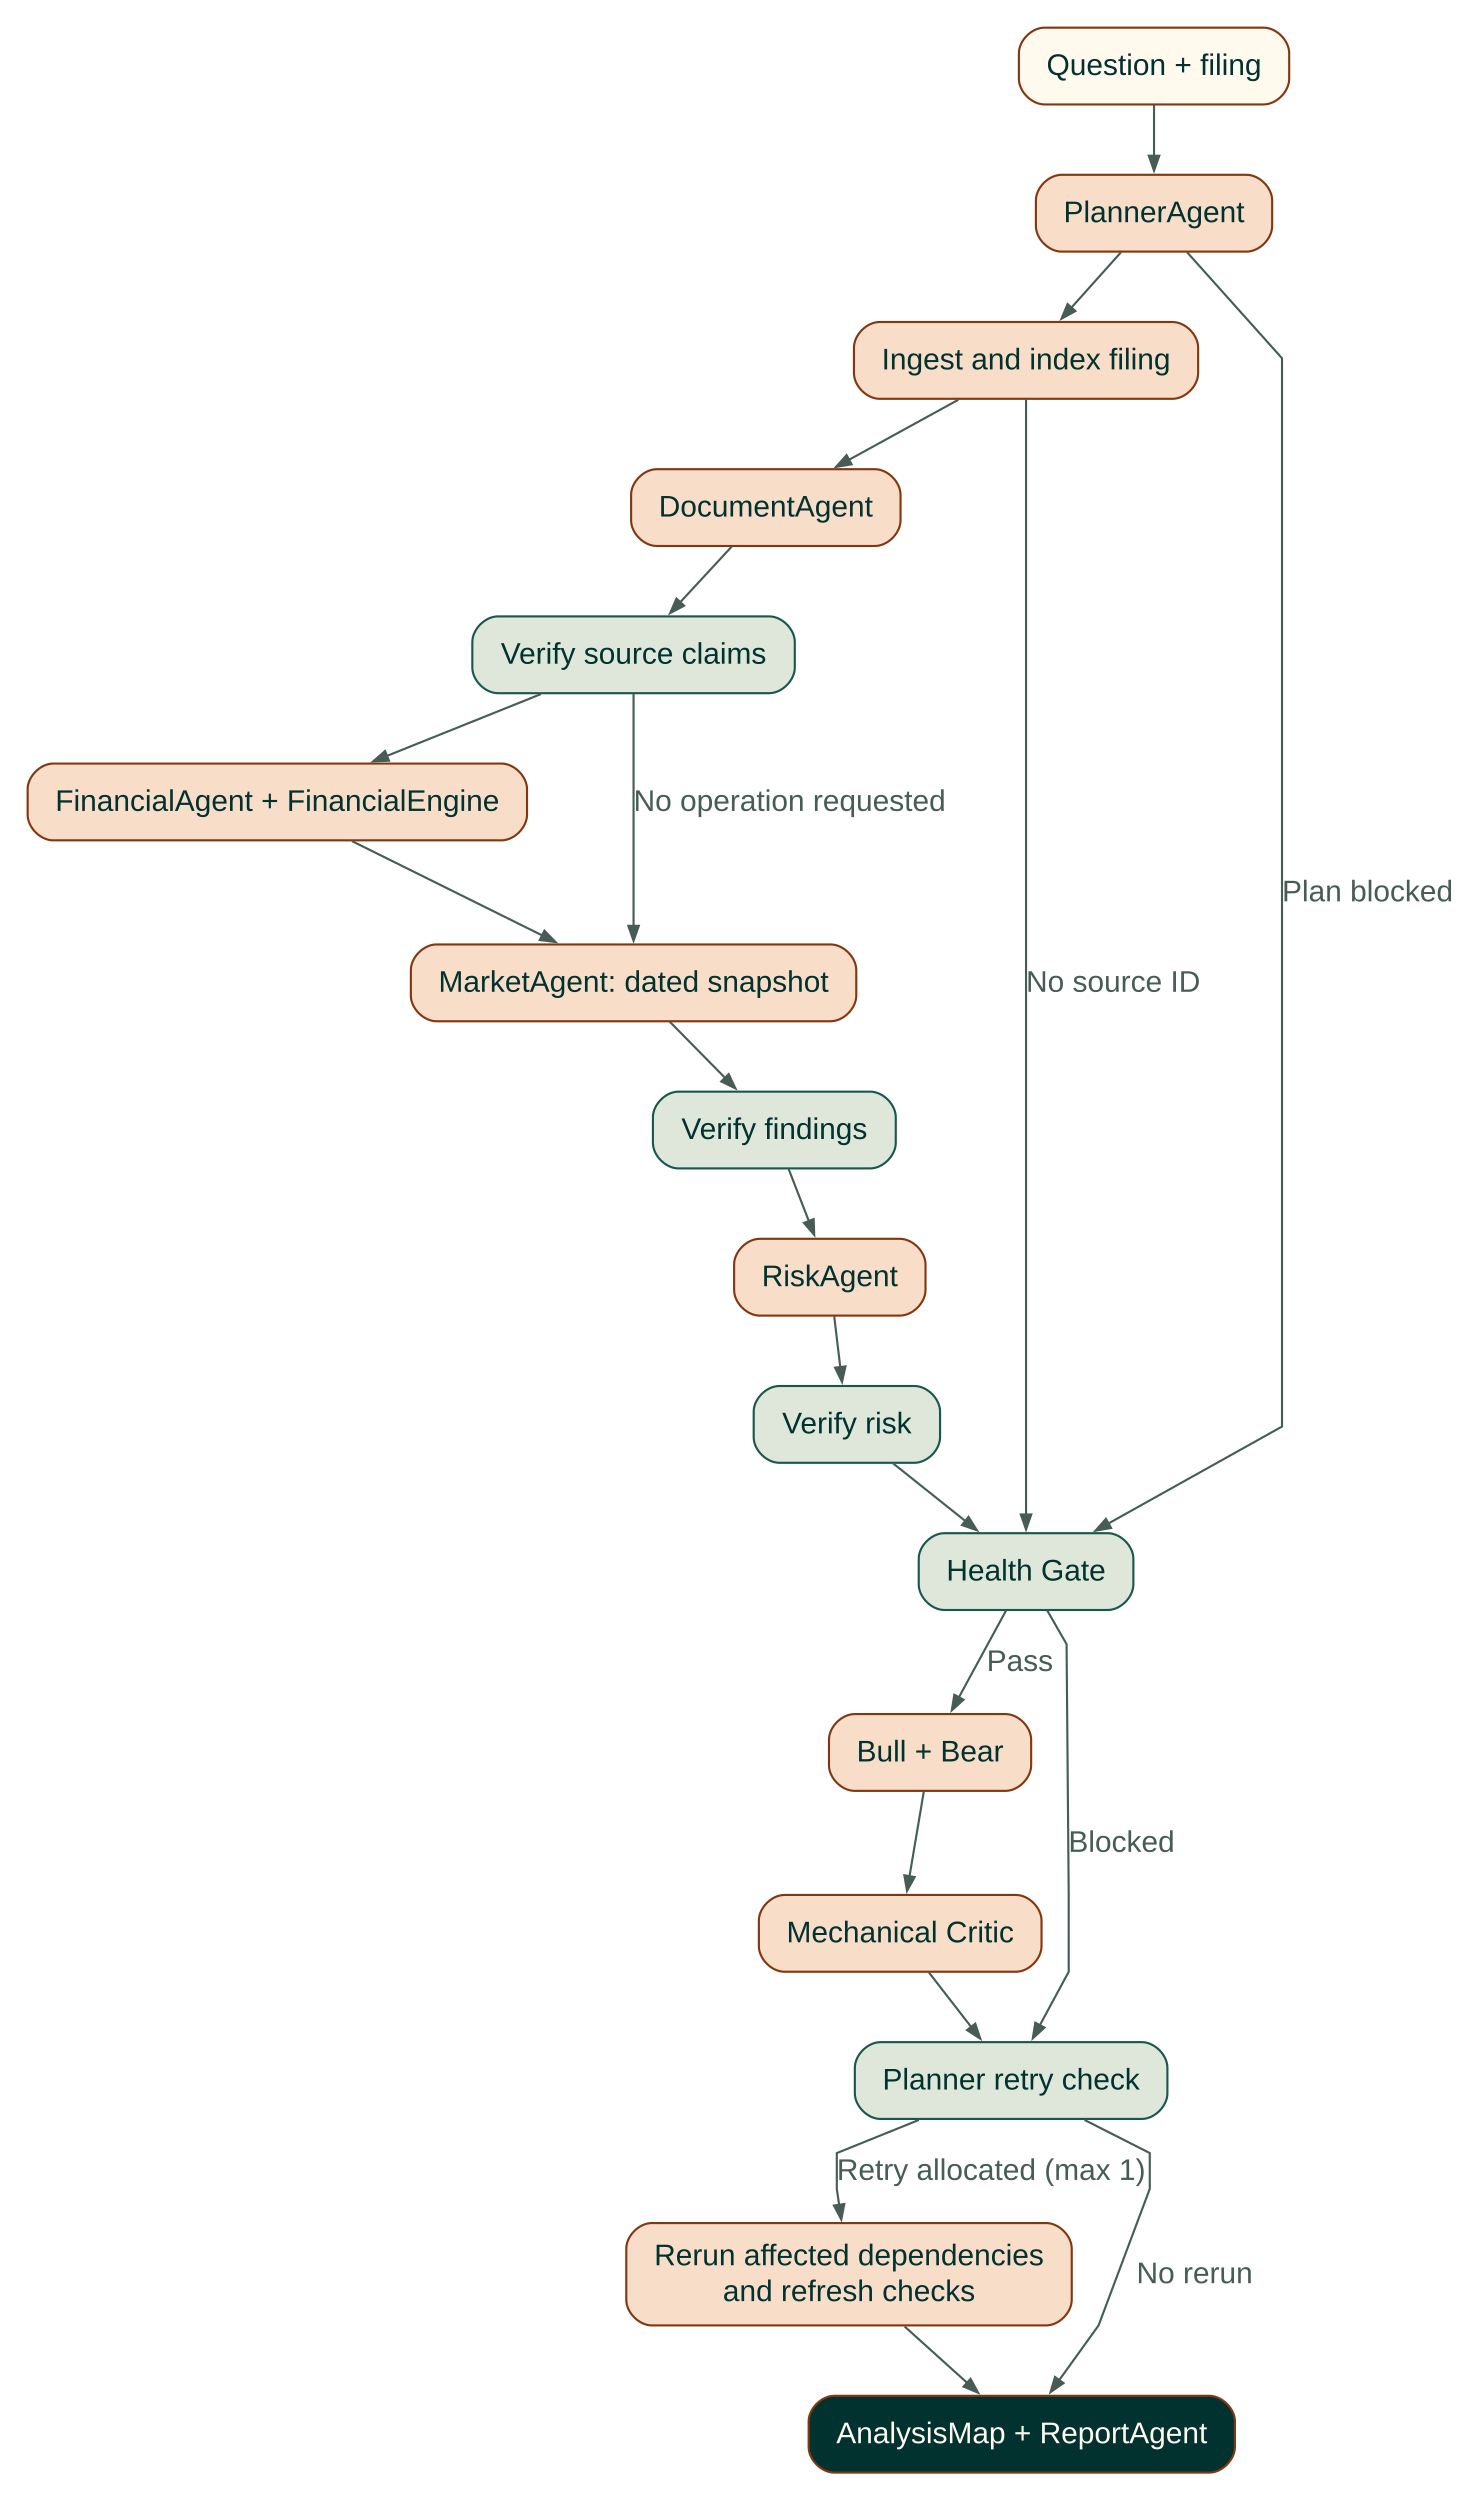
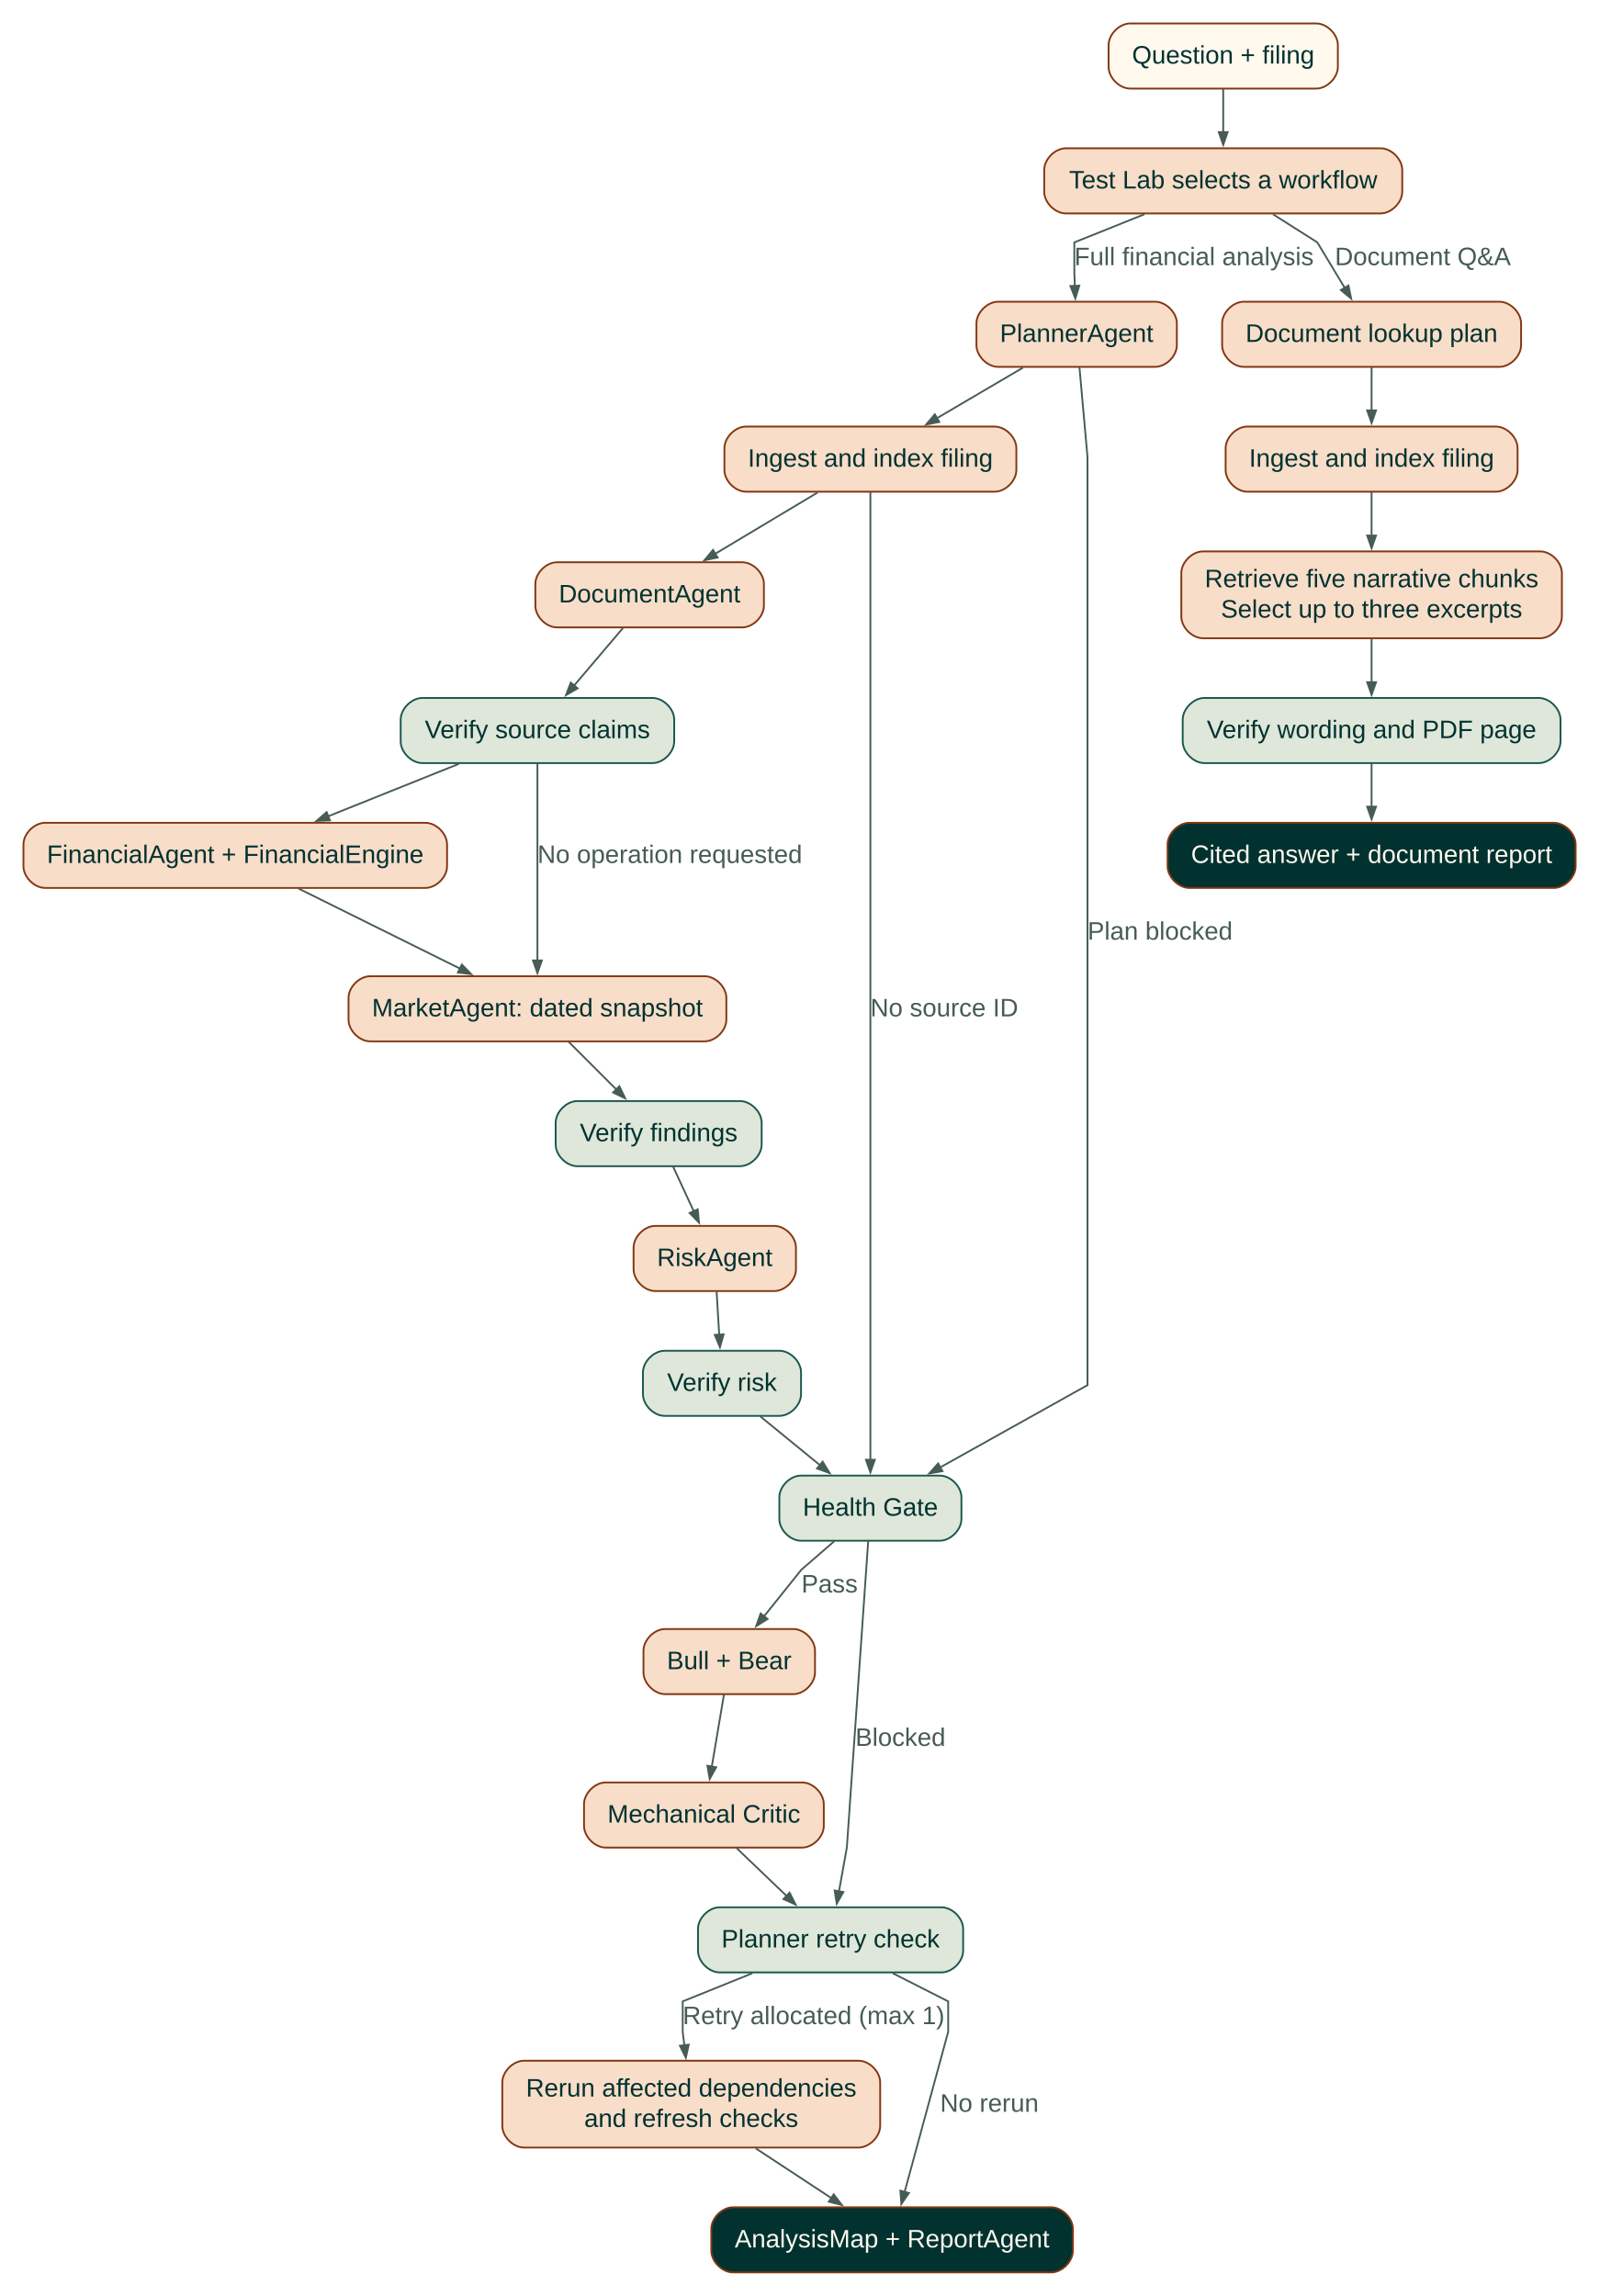
- <svg xmlns="http://www.w3.org/2000/svg" width="694pt" height="1172pt" viewBox="0.00 0.00 694.00 1172.00">
-   <g id="graph0" class="graph" transform="scale(1 1) rotate(0) translate(12.96 1159.16)">
+ <svg xmlns="http://www.w3.org/2000/svg" width="884pt" height="1269pt" viewBox="0.00 0.00 884.00 1269.00">
+   <g id="graph0" class="graph" transform="scale(1 1) rotate(0) translate(12.96 1255.96)">
    <g id="node1" class="node">
-       <path fill="#fff9ee" stroke="#823711" d="M579.41,-1146.2C579.41,-1146.2 476.7,-1146.2 476.7,-1146.2 470.7,-1146.2 464.7,-1140.2 464.7,-1134.2 464.7,-1134.2 464.7,-1122.2 464.7,-1122.2 464.7,-1116.2 470.7,-1110.2 476.7,-1110.2 476.7,-1110.2 579.41,-1110.2 579.41,-1110.2 585.41,-1110.2 591.41,-1116.2 591.41,-1122.2 591.41,-1122.2 591.41,-1134.2 591.41,-1134.2 591.41,-1140.2 585.41,-1146.2 579.41,-1146.2" />
-       <text xml:space="preserve" text-anchor="middle" x="528.05" y="-1124" font-family="Arial" font-size="14.00" fill="#013230">Question + filing</text>
+       <path fill="#fff9ee" stroke="#823711" d="M714.41,-1243C714.41,-1243 611.7,-1243 611.7,-1243 605.7,-1243 599.7,-1237 599.7,-1231 599.7,-1231 599.7,-1219 599.7,-1219 599.7,-1213 605.7,-1207 611.7,-1207 611.7,-1207 714.41,-1207 714.41,-1207 720.41,-1207 726.41,-1213 726.41,-1219 726.41,-1219 726.41,-1231 726.41,-1231 726.41,-1237 720.41,-1243 714.41,-1243" />
+       <text xml:space="preserve" text-anchor="middle" x="663.05" y="-1220.8" font-family="Arial" font-size="14.00" fill="#013230">Question + filing</text>
    </g>
    <g id="node2" class="node">
-       <path fill="#f8ddc9" stroke="#823711" d="M571.43,-1077.2C571.43,-1077.2 484.67,-1077.2 484.67,-1077.2 478.67,-1077.2 472.67,-1071.2 472.67,-1065.2 472.67,-1065.2 472.67,-1053.2 472.67,-1053.2 472.67,-1047.2 478.67,-1041.2 484.67,-1041.2 484.67,-1041.2 571.43,-1041.2 571.43,-1041.2 577.43,-1041.2 583.43,-1047.2 583.43,-1053.2 583.43,-1053.2 583.43,-1065.2 583.43,-1065.2 583.43,-1071.2 577.43,-1077.2 571.43,-1077.2" />
-       <text xml:space="preserve" text-anchor="middle" x="528.05" y="-1055" font-family="Arial" font-size="14.00" fill="#013230">PlannerAgent</text>
+       <path fill="#f8ddc9" stroke="#823711" d="M749.99,-1174C749.99,-1174 576.12,-1174 576.12,-1174 570.12,-1174 564.12,-1168 564.12,-1162 564.12,-1162 564.12,-1150 564.12,-1150 564.12,-1144 570.12,-1138 576.12,-1138 576.12,-1138 749.99,-1138 749.99,-1138 755.99,-1138 761.99,-1144 761.99,-1150 761.99,-1150 761.99,-1162 761.99,-1162 761.99,-1168 755.99,-1174 749.99,-1174" />
+       <text xml:space="preserve" text-anchor="middle" x="663.05" y="-1151.8" font-family="Arial" font-size="14.00" fill="#013230">Test Lab selects a workflow</text>
    </g>
    <g id="edge1" class="edge">
-       <path fill="none" stroke="#465c54" d="M528.05,-1109.95C528.05,-1102.66 528.05,-1094.01 528.05,-1085.99" />
-       <polygon fill="#465c54" stroke="#465c54" points="530.5,-1086.14 528.05,-1079.14 525.6,-1086.14 530.5,-1086.14" />
+       <path fill="none" stroke="#465c54" d="M663.05,-1206.75C663.05,-1199.46 663.05,-1190.81 663.05,-1182.79" />
+       <polygon fill="#465c54" stroke="#465c54" points="665.5,-1182.94 663.05,-1175.94 660.6,-1182.94 665.5,-1182.94" />
    </g>
    <g id="node3" class="node">
-       <path fill="#f8ddc9" stroke="#823711" d="M536.73,-1008.2C536.73,-1008.2 399.38,-1008.2 399.38,-1008.2 393.38,-1008.2 387.38,-1002.2 387.38,-996.2 387.38,-996.2 387.38,-984.2 387.38,-984.2 387.38,-978.2 393.38,-972.2 399.38,-972.2 399.38,-972.2 536.73,-972.2 536.73,-972.2 542.73,-972.2 548.73,-978.2 548.73,-984.2 548.73,-984.2 548.73,-996.2 548.73,-996.2 548.73,-1002.2 542.73,-1008.2 536.73,-1008.2" />
-       <text xml:space="preserve" text-anchor="middle" x="468.05" y="-986" font-family="Arial" font-size="14.00" fill="#013230">Ingest and index filing</text>
+       <path fill="#f8ddc9" stroke="#823711" d="M625.43,-1089.2C625.43,-1089.2 538.67,-1089.2 538.67,-1089.2 532.67,-1089.2 526.67,-1083.2 526.67,-1077.2 526.67,-1077.2 526.67,-1065.2 526.67,-1065.2 526.67,-1059.2 532.67,-1053.2 538.67,-1053.2 538.67,-1053.2 625.43,-1053.2 625.43,-1053.2 631.43,-1053.2 637.43,-1059.2 637.43,-1065.2 637.43,-1065.2 637.43,-1077.2 637.43,-1077.2 637.43,-1083.2 631.43,-1089.2 625.43,-1089.2" />
+       <text xml:space="preserve" text-anchor="middle" x="582.05" y="-1067" font-family="Arial" font-size="14.00" fill="#013230">PlannerAgent</text>
+     </g>
+     <g id="edge7" class="edge">
+       <path fill="none" stroke="#465c54" d="M619.5,-1137.53C599.77,-1129.62 580.77,-1122 580.77,-1122 580.77,-1122 580.77,-1105.2 580.77,-1105.2 580.77,-1105.2 580.89,-1102.18 581.05,-1097.96" />
+       <polygon fill="#465c54" stroke="#465c54" points="583.5,-1098.08 581.32,-1090.99 578.6,-1097.89 583.5,-1098.08" />
+       <text xml:space="preserve" text-anchor="middle" x="646.91" y="-1109.4" font-family="Arial" font-size="14.00" fill="#465c54">Full financial analysis</text>
+     </g>
+     <g id="node18" class="node">
+       <path fill="#f8ddc9" stroke="#823711" d="M815.67,-1089.2C815.67,-1089.2 674.44,-1089.2 674.44,-1089.2 668.44,-1089.2 662.44,-1083.2 662.44,-1077.2 662.44,-1077.2 662.44,-1065.2 662.44,-1065.2 662.44,-1059.2 668.44,-1053.2 674.44,-1053.2 674.44,-1053.2 815.67,-1053.2 815.67,-1053.2 821.67,-1053.2 827.67,-1059.2 827.67,-1065.2 827.67,-1065.2 827.67,-1077.2 827.67,-1077.2 827.67,-1083.2 821.67,-1089.2 815.67,-1089.2" />
+       <text xml:space="preserve" text-anchor="middle" x="745.05" y="-1067" font-family="Arial" font-size="14.00" fill="#013230">Document lookup plan</text>
    </g>
    <g id="edge2" class="edge">
-       <path fill="none" stroke="#465c54" d="M512.6,-1040.95C505.52,-1033.04 497.01,-1023.53 489.33,-1014.96" />
-       <polygon fill="#465c54" stroke="#465c54" points="491.17,-1013.34 484.67,-1009.76 487.52,-1016.61 491.17,-1013.34" />
-     </g>
-     <g id="node11" class="node">
+       <path fill="none" stroke="#465c54" d="M690.58,-1137.53C703.05,-1129.62 715.05,-1122 715.05,-1122 715.05,-1122 722.64,-1109.41 730.18,-1096.89" />
+       <polygon fill="#465c54" stroke="#465c54" points="732.27,-1098.17 733.78,-1090.91 728.07,-1095.65 732.27,-1098.17" />
+       <text xml:space="preserve" text-anchor="middle" x="773.39" y="-1109.4" font-family="Arial" font-size="14.00" fill="#465c54">Document Q&amp;A</text>
+     </g>
+     <g id="node4" class="node">
+       <path fill="#f8ddc9" stroke="#823711" d="M536.73,-1020.2C536.73,-1020.2 399.38,-1020.2 399.38,-1020.2 393.38,-1020.2 387.38,-1014.2 387.38,-1008.2 387.38,-1008.2 387.38,-996.2 387.38,-996.2 387.38,-990.2 393.38,-984.2 399.38,-984.2 399.38,-984.2 536.73,-984.2 536.73,-984.2 542.73,-984.2 548.73,-990.2 548.73,-996.2 548.73,-996.2 548.73,-1008.2 548.73,-1008.2 548.73,-1014.2 542.73,-1020.2 536.73,-1020.2" />
+       <text xml:space="preserve" text-anchor="middle" x="468.05" y="-998" font-family="Arial" font-size="14.00" fill="#013230">Ingest and index filing</text>
+     </g>
+     <g id="edge8" class="edge">
+       <path fill="none" stroke="#465c54" d="M552.4,-1052.77C537.75,-1044.16 519.95,-1033.7 504.48,-1024.61" />
+       <polygon fill="#465c54" stroke="#465c54" points="506.14,-1022.74 498.87,-1021.31 503.66,-1026.97 506.14,-1022.74" />
+     </g>
+     <g id="node12" class="node">
      <path fill="#dee7d9" stroke="#19574d" d="M506.37,-440.4C506.37,-440.4 429.74,-440.4 429.74,-440.4 423.74,-440.4 417.74,-434.4 417.74,-428.4 417.74,-428.4 417.74,-416.4 417.74,-416.4 417.74,-410.4 423.74,-404.4 429.74,-404.4 429.74,-404.4 506.37,-404.4 506.37,-404.4 512.37,-404.4 518.37,-410.4 518.37,-416.4 518.37,-416.4 518.37,-428.4 518.37,-428.4 518.37,-434.4 512.37,-440.4 506.37,-440.4" />
      <text xml:space="preserve" text-anchor="middle" x="468.05" y="-418.2" font-family="Arial" font-size="14.00" fill="#013230">Health Gate</text>
    </g>
-     <g id="edge8" class="edge">
-       <path fill="none" stroke="#465c54" d="M543.51,-1040.95C561.28,-1021.09 588.05,-991.2 588.05,-991.2 588.05,-991.2 588.05,-991.2 588.05,-490.4 588.05,-490.4 541.66,-464.5 506.57,-444.9" />
+     <g id="edge14" class="edge">
+       <path fill="none" stroke="#465c54" d="M583.6,-1052.95C585.38,-1033.09 588.05,-1003.2 588.05,-1003.2 588.05,-1003.2 588.05,-1003.2 588.05,-490.4 588.05,-490.4 541.66,-464.5 506.57,-444.9" />
      <polygon fill="#465c54" stroke="#465c54" points="507.9,-442.84 500.59,-441.57 505.51,-447.12 507.9,-442.84" />
      <text xml:space="preserve" text-anchor="middle" x="628.14" y="-736.6" font-family="Arial" font-size="14.00" fill="#465c54">Plan blocked</text>
    </g>
-     <g id="node4" class="node">
-       <path fill="#f8ddc9" stroke="#823711" d="M397.21,-939.2C397.21,-939.2 294.9,-939.2 294.9,-939.2 288.9,-939.2 282.9,-933.2 282.9,-927.2 282.9,-927.2 282.9,-915.2 282.9,-915.2 282.9,-909.2 288.9,-903.2 294.9,-903.2 294.9,-903.2 397.21,-903.2 397.21,-903.2 403.21,-903.2 409.21,-909.2 409.21,-915.2 409.21,-915.2 409.21,-927.2 409.21,-927.2 409.21,-933.2 403.21,-939.2 397.21,-939.2" />
-       <text xml:space="preserve" text-anchor="middle" x="346.05" y="-917" font-family="Arial" font-size="14.00" fill="#013230">DocumentAgent</text>
-     </g>
-     <g id="edge3" class="edge">
-       <path fill="none" stroke="#465c54" d="M436.32,-971.77C420.65,-963.16 401.59,-952.7 385.04,-943.61" />
-       <polygon fill="#465c54" stroke="#465c54" points="386.27,-941.49 378.96,-940.27 383.91,-945.79 386.27,-941.49" />
+     <g id="node5" class="node">
+       <path fill="#f8ddc9" stroke="#823711" d="M397.21,-945.2C397.21,-945.2 294.9,-945.2 294.9,-945.2 288.9,-945.2 282.9,-939.2 282.9,-933.2 282.9,-933.2 282.9,-921.2 282.9,-921.2 282.9,-915.2 288.9,-909.2 294.9,-909.2 294.9,-909.2 397.21,-909.2 397.21,-909.2 403.21,-909.2 409.21,-915.2 409.21,-921.2 409.21,-921.2 409.21,-933.2 409.21,-933.2 409.21,-939.2 403.21,-945.2 397.21,-945.2" />
+       <text xml:space="preserve" text-anchor="middle" x="346.05" y="-923" font-family="Arial" font-size="14.00" fill="#013230">DocumentAgent</text>
    </g>
    <g id="edge9" class="edge">
-       <path fill="none" stroke="#465c54" d="M468.05,-971.95C468.05,-952.09 468.05,-922.2 468.05,-922.2 468.05,-922.2 468.05,-922.2 468.05,-490.4 468.05,-490.4 468.05,-467.92 468.05,-449" />
+       <path fill="none" stroke="#465c54" d="M438.83,-983.71C421.78,-973.51 400.13,-960.56 382.04,-949.73" />
+       <polygon fill="#465c54" stroke="#465c54" points="383.6,-947.81 376.34,-946.32 381.09,-952.02 383.6,-947.81" />
+     </g>
+     <g id="edge15" class="edge">
+       <path fill="none" stroke="#465c54" d="M468.05,-983.9C468.05,-962.31 468.05,-928.2 468.05,-928.2 468.05,-928.2 468.05,-928.2 468.05,-490.4 468.05,-490.4 468.05,-467.92 468.05,-449" />
      <polygon fill="#465c54" stroke="#465c54" points="470.5,-449.17 468.05,-442.17 465.6,-449.17 470.5,-449.17" />
      <text xml:space="preserve" text-anchor="middle" x="508.9" y="-694.2" font-family="Arial" font-size="14.00" fill="#465c54">No source ID</text>
    </g>
-     <g id="node5" class="node">
+     <g id="node6" class="node">
      <path fill="#dee7d9" stroke="#19574d" d="M347.64,-870.2C347.64,-870.2 220.47,-870.2 220.47,-870.2 214.47,-870.2 208.47,-864.2 208.47,-858.2 208.47,-858.2 208.47,-846.2 208.47,-846.2 208.47,-840.2 214.47,-834.2 220.47,-834.2 220.47,-834.2 347.64,-834.2 347.64,-834.2 353.64,-834.2 359.64,-840.2 359.64,-846.2 359.64,-846.2 359.64,-858.2 359.64,-858.2 359.64,-864.2 353.64,-870.2 347.64,-870.2" />
      <text xml:space="preserve" text-anchor="middle" x="284.05" y="-848" font-family="Arial" font-size="14.00" fill="#013230">Verify source claims</text>
    </g>
-     <g id="edge4" class="edge">
-       <path fill="none" stroke="#465c54" d="M330.09,-902.95C322.7,-894.96 313.8,-885.35 305.81,-876.71" />
-       <polygon fill="#465c54" stroke="#465c54" points="307.76,-875.21 301.21,-871.74 304.17,-878.54 307.76,-875.21" />
-     </g>
-     <g id="node6" class="node">
+     <g id="edge10" class="edge">
+       <path fill="none" stroke="#465c54" d="M331.36,-908.9C323.24,-899.33 313.02,-887.31 304.16,-876.88" />
+       <polygon fill="#465c54" stroke="#465c54" points="306.24,-875.53 299.84,-871.78 302.5,-878.7 306.24,-875.53" />
+     </g>
+     <g id="node7" class="node">
      <path fill="#f8ddc9" stroke="#823711" d="M222.11,-801.2C222.11,-801.2 12,-801.2 12,-801.2 6,-801.2 0,-795.2 0,-789.2 0,-789.2 0,-777.2 0,-777.2 0,-771.2 6,-765.2 12,-765.2 12,-765.2 222.11,-765.2 222.11,-765.2 228.11,-765.2 234.11,-771.2 234.11,-777.2 234.11,-777.2 234.11,-789.2 234.11,-789.2 234.11,-795.2 228.11,-801.2 222.11,-801.2" />
      <text xml:space="preserve" text-anchor="middle" x="117.05" y="-779" font-family="Arial" font-size="14.00" fill="#013230">FinancialAgent + FinancialEngine</text>
    </g>
-     <g id="edge5" class="edge">
+     <g id="edge11" class="edge">
      <path fill="none" stroke="#465c54" d="M240.61,-833.77C218.47,-824.89 191.41,-814.03 168.26,-804.74" />
      <polygon fill="#465c54" stroke="#465c54" points="169.38,-802.55 161.97,-802.22 167.56,-807.1 169.38,-802.55" />
    </g>
-     <g id="node7" class="node">
+     <g id="node8" class="node">
      <path fill="#f8ddc9" stroke="#823711" d="M376.46,-716.4C376.46,-716.4 191.65,-716.4 191.65,-716.4 185.65,-716.4 179.65,-710.4 179.65,-704.4 179.65,-704.4 179.65,-692.4 179.65,-692.4 179.65,-686.4 185.65,-680.4 191.65,-680.4 191.65,-680.4 376.46,-680.4 376.46,-680.4 382.46,-680.4 388.46,-686.4 388.46,-692.4 388.46,-692.4 388.46,-704.4 388.46,-704.4 388.46,-710.4 382.46,-716.4 376.46,-716.4" />
      <text xml:space="preserve" text-anchor="middle" x="284.05" y="-694.2" font-family="Arial" font-size="14.00" fill="#013230">MarketAgent: dated snapshot</text>
    </g>
-     <g id="edge10" class="edge">
+     <g id="edge16" class="edge">
      <path fill="none" stroke="#465c54" d="M284.05,-833.79C284.05,-807.02 284.05,-755.64 284.05,-724.74" />
      <polygon fill="#465c54" stroke="#465c54" points="286.5,-725.12 284.05,-718.12 281.6,-725.12 286.5,-725.12" />
      <text xml:space="preserve" text-anchor="middle" x="357.22" y="-779" font-family="Arial" font-size="14.00" fill="#465c54">No operation requested</text>
    </g>
-     <g id="edge6" class="edge">
+     <g id="edge12" class="edge">
      <path fill="none" stroke="#465c54" d="M152.06,-764.84C178.03,-751.97 213.57,-734.35 241.23,-720.63" />
      <polygon fill="#465c54" stroke="#465c54" points="242.27,-722.85 247.45,-717.55 240.09,-718.46 242.27,-722.85" />
    </g>
-     <g id="node8" class="node">
-       <path fill="#dee7d9" stroke="#19574d" d="M394.98,-647.4C394.98,-647.4 305.13,-647.4 305.13,-647.4 299.13,-647.4 293.13,-641.4 293.13,-635.4 293.13,-635.4 293.13,-623.4 293.13,-623.4 293.13,-617.4 299.13,-611.4 305.13,-611.4 305.13,-611.4 394.98,-611.4 394.98,-611.4 400.98,-611.4 406.98,-617.4 406.98,-623.4 406.98,-623.4 406.98,-635.4 406.98,-635.4 406.98,-641.4 400.98,-647.4 394.98,-647.4" />
-       <text xml:space="preserve" text-anchor="middle" x="350.05" y="-625.2" font-family="Arial" font-size="14.00" fill="#013230">Verify findings</text>
-     </g>
-     <g id="edge7" class="edge">
-       <path fill="none" stroke="#465c54" d="M301.05,-680.15C309,-672.08 318.57,-662.36 327.14,-653.66" />
-       <polygon fill="#465c54" stroke="#465c54" points="328.66,-655.61 331.82,-648.91 325.17,-652.17 328.66,-655.61" />
-     </g>
    <g id="node9" class="node">
-       <path fill="#f8ddc9" stroke="#823711" d="M408.92,-578.4C408.92,-578.4 343.19,-578.4 343.19,-578.4 337.19,-578.4 331.19,-572.4 331.19,-566.4 331.19,-566.4 331.19,-554.4 331.19,-554.4 331.19,-548.4 337.19,-542.4 343.19,-542.4 343.19,-542.4 408.92,-542.4 408.92,-542.4 414.92,-542.4 420.92,-548.4 420.92,-554.4 420.92,-554.4 420.92,-566.4 420.92,-566.4 420.92,-572.4 414.92,-578.4 408.92,-578.4" />
-       <text xml:space="preserve" text-anchor="middle" x="376.05" y="-556.2" font-family="Arial" font-size="14.00" fill="#013230">RiskAgent</text>
-     </g>
-     <g id="edge11" class="edge">
-       <path fill="none" stroke="#465c54" d="M356.75,-611.15C359.64,-603.7 363.08,-594.84 366.24,-586.68" />
-       <polygon fill="#465c54" stroke="#465c54" points="368.49,-587.65 368.74,-580.24 363.93,-585.88 368.49,-587.65" />
+       <path fill="#dee7d9" stroke="#19574d" d="M395.98,-647.4C395.98,-647.4 306.13,-647.4 306.13,-647.4 300.13,-647.4 294.13,-641.4 294.13,-635.4 294.13,-635.4 294.13,-623.4 294.13,-623.4 294.13,-617.4 300.13,-611.4 306.13,-611.4 306.13,-611.4 395.98,-611.4 395.98,-611.4 401.98,-611.4 407.98,-617.4 407.98,-623.4 407.98,-623.4 407.98,-635.4 407.98,-635.4 407.98,-641.4 401.98,-647.4 395.98,-647.4" />
+       <text xml:space="preserve" text-anchor="middle" x="351.05" y="-625.2" font-family="Arial" font-size="14.00" fill="#013230">Verify findings</text>
+     </g>
+     <g id="edge13" class="edge">
+       <path fill="none" stroke="#465c54" d="M301.31,-680.15C309.37,-672.08 319.1,-662.36 327.8,-653.66" />
+       <polygon fill="#465c54" stroke="#465c54" points="329.34,-655.58 332.56,-648.9 325.87,-652.12 329.34,-655.58" />
    </g>
    <g id="node10" class="node">
-       <path fill="#dee7d9" stroke="#19574d" d="M415.74,-509.4C415.74,-509.4 352.37,-509.4 352.37,-509.4 346.37,-509.4 340.37,-503.4 340.37,-497.4 340.37,-497.4 340.37,-485.4 340.37,-485.4 340.37,-479.4 346.37,-473.4 352.37,-473.4 352.37,-473.4 415.74,-473.4 415.74,-473.4 421.74,-473.4 427.74,-479.4 427.74,-485.4 427.74,-485.4 427.74,-497.4 427.74,-497.4 427.74,-503.4 421.74,-509.4 415.74,-509.4" />
-       <text xml:space="preserve" text-anchor="middle" x="384.05" y="-487.2" font-family="Arial" font-size="14.00" fill="#013230">Verify risk</text>
-     </g>
-     <g id="edge12" class="edge">
-       <path fill="none" stroke="#465c54" d="M378.11,-542.15C378.98,-534.86 380.02,-526.21 380.97,-518.19" />
-       <polygon fill="#465c54" stroke="#465c54" points="383.4,-518.57 381.79,-511.33 378.53,-517.99 383.4,-518.57" />
-     </g>
-     <g id="edge13" class="edge">
-       <path fill="none" stroke="#465c54" d="M405.69,-473.15C416.09,-464.85 428.69,-454.8 439.84,-445.91" />
-       <polygon fill="#465c54" stroke="#465c54" points="441.08,-448.05 445.02,-441.77 438.02,-444.22 441.08,-448.05" />
-     </g>
-     <g id="node12" class="node">
-       <path fill="#f8ddc9" stroke="#823711" d="M458.45,-355.6C458.45,-355.6 387.66,-355.6 387.66,-355.6 381.66,-355.6 375.66,-349.6 375.66,-343.6 375.66,-343.6 375.66,-331.6 375.66,-331.6 375.66,-325.6 381.66,-319.6 387.66,-319.6 387.66,-319.6 458.45,-319.6 458.45,-319.6 464.45,-319.6 470.45,-325.6 470.45,-331.6 470.45,-331.6 470.45,-343.6 470.45,-343.6 470.45,-349.6 464.45,-355.6 458.45,-355.6" />
-       <text xml:space="preserve" text-anchor="middle" x="423.05" y="-333.4" font-family="Arial" font-size="14.00" fill="#013230">Bull + Bear</text>
-     </g>
-     <g id="edge14" class="edge">
-       <path fill="none" stroke="#465c54" d="M458.73,-404.24C452.32,-392.44 443.7,-376.59 436.54,-363.41" />
-       <polygon fill="#465c54" stroke="#465c54" points="438.74,-362.33 433.24,-357.35 434.43,-364.67 438.74,-362.33" />
-       <text xml:space="preserve" text-anchor="middle" x="465.15" y="-375.8" font-family="Arial" font-size="14.00" fill="#465c54">Pass</text>
+       <path fill="#f8ddc9" stroke="#823711" d="M414.92,-578.4C414.92,-578.4 349.19,-578.4 349.19,-578.4 343.19,-578.4 337.19,-572.4 337.19,-566.4 337.19,-566.4 337.19,-554.4 337.19,-554.4 337.19,-548.4 343.19,-542.4 349.19,-542.4 349.19,-542.4 414.92,-542.4 414.92,-542.4 420.92,-542.4 426.92,-548.4 426.92,-554.4 426.92,-554.4 426.92,-566.4 426.92,-566.4 426.92,-572.4 420.92,-578.4 414.92,-578.4" />
+       <text xml:space="preserve" text-anchor="middle" x="382.05" y="-556.2" font-family="Arial" font-size="14.00" fill="#013230">RiskAgent</text>
+     </g>
+     <g id="edge17" class="edge">
+       <path fill="none" stroke="#465c54" d="M359.04,-611.15C362.52,-603.62 366.67,-594.66 370.47,-586.43" />
+       <polygon fill="#465c54" stroke="#465c54" points="372.64,-587.58 373.35,-580.2 368.19,-585.53 372.64,-587.58" />
+     </g>
+     <g id="node11" class="node">
+       <path fill="#dee7d9" stroke="#19574d" d="M417.74,-509.4C417.74,-509.4 354.37,-509.4 354.37,-509.4 348.37,-509.4 342.37,-503.4 342.37,-497.4 342.37,-497.4 342.37,-485.4 342.37,-485.4 342.37,-479.4 348.37,-473.4 354.37,-473.4 354.37,-473.4 417.74,-473.4 417.74,-473.4 423.74,-473.4 429.74,-479.4 429.74,-485.4 429.74,-485.4 429.74,-497.4 429.74,-497.4 429.74,-503.4 423.74,-509.4 417.74,-509.4" />
+       <text xml:space="preserve" text-anchor="middle" x="386.05" y="-487.2" font-family="Arial" font-size="14.00" fill="#013230">Verify risk</text>
+     </g>
+     <g id="edge18" class="edge">
+       <path fill="none" stroke="#465c54" d="M383.08,-542.15C383.52,-534.86 384.04,-526.21 384.51,-518.19" />
+       <polygon fill="#465c54" stroke="#465c54" points="386.95,-518.47 384.92,-511.34 382.06,-518.18 386.95,-518.47" />
+     </g>
+     <g id="edge19" class="edge">
+       <path fill="none" stroke="#465c54" d="M407.17,-473.15C417.23,-464.93 429.4,-454.98 440.2,-446.16" />
+       <polygon fill="#465c54" stroke="#465c54" points="441.68,-448.11 445.55,-441.79 438.58,-444.32 441.68,-448.11" />
+     </g>
+     <g id="node13" class="node">
+       <path fill="#f8ddc9" stroke="#823711" d="M425.45,-355.6C425.45,-355.6 354.66,-355.6 354.66,-355.6 348.66,-355.6 342.66,-349.6 342.66,-343.6 342.66,-343.6 342.66,-331.6 342.66,-331.6 342.66,-325.6 348.66,-319.6 354.66,-319.6 354.66,-319.6 425.45,-319.6 425.45,-319.6 431.45,-319.6 437.45,-325.6 437.45,-331.6 437.45,-331.6 437.45,-343.6 437.45,-343.6 437.45,-349.6 431.45,-355.6 425.45,-355.6" />
+       <text xml:space="preserve" text-anchor="middle" x="390.05" y="-333.4" font-family="Arial" font-size="14.00" fill="#013230">Bull + Bear</text>
+     </g>
+     <g id="edge20" class="edge">
+       <path fill="none" stroke="#465c54" d="M448.1,-404.13C438.87,-396.14 429.93,-388.4 429.93,-388.4 429.93,-388.4 419.47,-375.33 409.26,-362.58" />
+       <polygon fill="#465c54" stroke="#465c54" points="411.23,-361.13 404.95,-357.2 407.41,-364.19 411.23,-361.13" />
+       <text xml:space="preserve" text-anchor="middle" x="445.49" y="-375.8" font-family="Arial" font-size="14.00" fill="#465c54">Pass</text>
+     </g>
+     <g id="node15" class="node">
+       <path fill="#dee7d9" stroke="#19574d" d="M507.32,-201.8C507.32,-201.8 384.79,-201.8 384.79,-201.8 378.79,-201.8 372.79,-195.8 372.79,-189.8 372.79,-189.8 372.79,-177.8 372.79,-177.8 372.79,-171.8 378.79,-165.8 384.79,-165.8 384.79,-165.8 507.32,-165.8 507.32,-165.8 513.32,-165.8 519.32,-171.8 519.32,-177.8 519.32,-177.8 519.32,-189.8 519.32,-189.8 519.32,-195.8 513.32,-201.8 507.32,-201.8" />
+       <text xml:space="preserve" text-anchor="middle" x="446.05" y="-179.6" font-family="Arial" font-size="14.00" fill="#013230">Planner retry check</text>
+     </g>
+     <g id="edge23" class="edge">
+       <path fill="none" stroke="#465c54" d="M466.85,-404.18C463.64,-357.99 455.05,-234.8 455.05,-234.8 455.05,-234.8 452.9,-222.86 450.71,-210.64" />
+       <polygon fill="#465c54" stroke="#465c54" points="453.12,-210.23 449.47,-203.78 448.3,-211.1 453.12,-210.23" />
+       <text xml:space="preserve" text-anchor="middle" x="484.68" y="-291" font-family="Arial" font-size="14.00" fill="#465c54">Blocked</text>
    </g>
    <g id="node14" class="node">
-       <path fill="#dee7d9" stroke="#19574d" d="M522.32,-201.8C522.32,-201.8 399.79,-201.8 399.79,-201.8 393.79,-201.8 387.79,-195.8 387.79,-189.8 387.79,-189.8 387.79,-177.8 387.79,-177.8 387.79,-171.8 393.79,-165.8 399.79,-165.8 399.79,-165.8 522.32,-165.8 522.32,-165.8 528.32,-165.8 534.32,-171.8 534.32,-177.8 534.32,-177.8 534.32,-189.8 534.32,-189.8 534.32,-195.8 528.32,-201.8 522.32,-201.8" />
-       <text xml:space="preserve" text-anchor="middle" x="461.05" y="-179.6" font-family="Arial" font-size="14.00" fill="#013230">Planner retry check</text>
-     </g>
-     <g id="edge17" class="edge">
-       <path fill="none" stroke="#465c54" d="M478,-404.13C482.6,-396.14 487.05,-388.4 487.05,-388.4 487.05,-388.4 488.05,-270.8 488.05,-270.8 488.05,-270.8 488.05,-234.8 488.05,-234.8 488.05,-234.8 481.23,-222.16 474.44,-209.58" />
-       <polygon fill="#465c54" stroke="#465c54" points="476.7,-208.61 471.22,-203.62 472.39,-210.94 476.7,-208.61" />
-       <text xml:space="preserve" text-anchor="middle" x="512.81" y="-291" font-family="Arial" font-size="14.00" fill="#465c54">Blocked</text>
-     </g>
-     <g id="node13" class="node">
-       <path fill="#f8ddc9" stroke="#823711" d="M463.31,-270.8C463.31,-270.8 354.8,-270.8 354.8,-270.8 348.8,-270.8 342.8,-264.8 342.8,-258.8 342.8,-258.8 342.8,-246.8 342.8,-246.8 342.8,-240.8 348.8,-234.8 354.8,-234.8 354.8,-234.8 463.31,-234.8 463.31,-234.8 469.31,-234.8 475.31,-240.8 475.31,-246.8 475.31,-246.8 475.31,-258.8 475.31,-258.8 475.31,-264.8 469.31,-270.8 463.31,-270.8" />
-       <text xml:space="preserve" text-anchor="middle" x="409.05" y="-248.6" font-family="Arial" font-size="14.00" fill="#013230">Mechanical Critic</text>
-     </g>
-     <g id="edge15" class="edge">
-       <path fill="none" stroke="#465c54" d="M420.15,-319.44C418.2,-307.86 415.58,-292.38 413.38,-279.36" />
-       <polygon fill="#465c54" stroke="#465c54" points="415.83,-279.21 412.25,-272.71 411,-280.02 415.83,-279.21" />
-     </g>
-     <g id="edge16" class="edge">
-       <path fill="none" stroke="#465c54" d="M422.45,-234.55C428.52,-226.71 435.82,-217.32 442.42,-208.81" />
-       <polygon fill="#465c54" stroke="#465c54" points="444.24,-210.46 446.6,-203.42 440.37,-207.45 444.24,-210.46" />
-     </g>
-     <g id="node15" class="node">
-       <path fill="#f8ddc9" stroke="#823711" d="M477.47,-117C477.47,-117 292.64,-117 292.64,-117 286.64,-117 280.64,-111 280.64,-105 280.64,-105 280.64,-81 280.64,-81 280.64,-75 286.64,-69 292.64,-69 292.64,-69 477.47,-69 477.47,-69 483.47,-69 489.47,-75 489.47,-81 489.47,-81 489.47,-105 489.47,-105 489.47,-111 483.47,-117 477.47,-117" />
-       <text xml:space="preserve" text-anchor="middle" x="385.05" y="-97.2" font-family="Arial" font-size="14.00" fill="#013230">Rerun affected dependencies</text>
-       <text xml:space="preserve" text-anchor="middle" x="385.05" y="-80.4" font-family="Arial" font-size="14.00" fill="#013230">and refresh checks</text>
-     </g>
-     <g id="edge18" class="edge">
-       <path fill="none" stroke="#465c54" d="M417.8,-165.33C398.2,-157.42 379.34,-149.8 379.34,-149.8 379.34,-149.8 379.34,-133 379.34,-133 379.34,-133 379.79,-129.94 380.43,-125.53" />
-       <polygon fill="#465c54" stroke="#465c54" points="382.85,-125.92 381.44,-118.63 378,-125.21 382.85,-125.92" />
-       <text xml:space="preserve" text-anchor="middle" x="451.7" y="-137.2" font-family="Arial" font-size="14.00" fill="#465c54">Retry allocated (max 1)</text>
+       <path fill="#f8ddc9" stroke="#823711" d="M430.31,-270.8C430.31,-270.8 321.8,-270.8 321.8,-270.8 315.8,-270.8 309.8,-264.8 309.8,-258.8 309.8,-258.8 309.8,-246.8 309.8,-246.8 309.8,-240.8 315.8,-234.8 321.8,-234.8 321.8,-234.8 430.31,-234.8 430.31,-234.8 436.31,-234.8 442.31,-240.8 442.31,-246.8 442.31,-246.8 442.31,-258.8 442.31,-258.8 442.31,-264.8 436.31,-270.8 430.31,-270.8" />
+       <text xml:space="preserve" text-anchor="middle" x="376.05" y="-248.6" font-family="Arial" font-size="14.00" fill="#013230">Mechanical Critic</text>
+     </g>
+     <g id="edge21" class="edge">
+       <path fill="none" stroke="#465c54" d="M387.15,-319.44C385.2,-307.86 382.58,-292.38 380.38,-279.36" />
+       <polygon fill="#465c54" stroke="#465c54" points="382.83,-279.21 379.25,-272.71 378,-280.02 382.83,-279.21" />
+     </g>
+     <g id="edge22" class="edge">
+       <path fill="none" stroke="#465c54" d="M394.08,-234.55C402.51,-226.48 412.66,-216.76 421.76,-208.06" />
+       <polygon fill="#465c54" stroke="#465c54" points="423.39,-209.89 426.75,-203.28 420,-206.35 423.39,-209.89" />
    </g>
    <g id="node16" class="node">
-       <path fill="#013230" stroke="#823711" d="M553.98,-36C553.98,-36 378.13,-36 378.13,-36 372.13,-36 366.13,-30 366.13,-24 366.13,-24 366.13,-12 366.13,-12 366.13,-6 372.13,0 378.13,0 378.13,0 553.98,0 553.98,0 559.98,0 565.98,-6 565.98,-12 565.98,-12 565.98,-24 565.98,-24 565.98,-30 559.98,-36 553.98,-36" />
-       <text xml:space="preserve" text-anchor="middle" x="466.05" y="-13.8" font-family="Arial" font-size="14.00" fill="#fff9ee">AnalysisMap + ReportAgent</text>
-     </g>
-     <g id="edge19" class="edge">
-       <path fill="none" stroke="#465c54" d="M495.46,-165.33C511.05,-157.42 526.05,-149.8 526.05,-149.8 526.05,-149.8 526.05,-133 526.05,-133 526.05,-133 502.05,-69 502.05,-69 502.05,-69 492.61,-55.88 483.39,-43.08" />
-       <polygon fill="#465c54" stroke="#465c54" points="485.61,-41.97 479.53,-37.72 481.63,-44.83 485.61,-41.97" />
-       <text xml:space="preserve" text-anchor="middle" x="547.07" y="-88.8" font-family="Arial" font-size="14.00" fill="#465c54">No rerun</text>
-     </g>
-     <g id="edge20" class="edge">
-       <path fill="none" stroke="#465c54" d="M411.13,-68.5C420.52,-60.03 431.11,-50.49 440.46,-42.07" />
-       <polygon fill="#465c54" stroke="#465c54" points="442.03,-43.95 445.58,-37.45 438.74,-40.31 442.03,-43.95" />
+       <path fill="#f8ddc9" stroke="#823711" d="M461.47,-117C461.47,-117 276.64,-117 276.64,-117 270.64,-117 264.64,-111 264.64,-105 264.64,-105 264.64,-81 264.64,-81 264.64,-75 270.64,-69 276.64,-69 276.64,-69 461.47,-69 461.47,-69 467.47,-69 473.47,-75 473.47,-81 473.47,-81 473.47,-105 473.47,-105 473.47,-111 467.47,-117 461.47,-117" />
+       <text xml:space="preserve" text-anchor="middle" x="369.05" y="-97.2" font-family="Arial" font-size="14.00" fill="#013230">Rerun affected dependencies</text>
+       <text xml:space="preserve" text-anchor="middle" x="369.05" y="-80.4" font-family="Arial" font-size="14.00" fill="#013230">and refresh checks</text>
+     </g>
+     <g id="edge24" class="edge">
+       <path fill="none" stroke="#465c54" d="M402.8,-165.33C383.2,-157.42 364.34,-149.8 364.34,-149.8 364.34,-149.8 364.34,-133 364.34,-133 364.34,-133 364.71,-129.94 365.24,-125.53" />
+       <polygon fill="#465c54" stroke="#465c54" points="367.67,-125.88 366.07,-118.64 362.8,-125.29 367.67,-125.88" />
+       <text xml:space="preserve" text-anchor="middle" x="436.7" y="-137.2" font-family="Arial" font-size="14.00" fill="#465c54">Retry allocated (max 1)</text>
+     </g>
+     <g id="node17" class="node">
+       <path fill="#013230" stroke="#823711" d="M567.98,-36C567.98,-36 392.13,-36 392.13,-36 386.13,-36 380.13,-30 380.13,-24 380.13,-24 380.13,-12 380.13,-12 380.13,-6 386.13,0 392.13,0 392.13,0 567.98,0 567.98,0 573.98,0 579.98,-6 579.98,-12 579.98,-12 579.98,-24 579.98,-24 579.98,-30 573.98,-36 567.98,-36" />
+       <text xml:space="preserve" text-anchor="middle" x="480.05" y="-13.8" font-family="Arial" font-size="14.00" fill="#fff9ee">AnalysisMap + ReportAgent</text>
+     </g>
+     <g id="edge25" class="edge">
+       <path fill="none" stroke="#465c54" d="M480.46,-165.33C496.05,-157.42 511.05,-149.8 511.05,-149.8 511.05,-149.8 511.05,-133 511.05,-133 511.05,-133 496.08,-77.93 486.95,-44.34" />
+       <polygon fill="#465c54" stroke="#465c54" points="489.36,-43.89 485.16,-37.77 484.63,-45.17 489.36,-43.89" />
+       <text xml:space="preserve" text-anchor="middle" x="533.83" y="-88.8" font-family="Arial" font-size="14.00" fill="#465c54">No rerun</text>
+     </g>
+     <g id="edge26" class="edge">
+       <path fill="none" stroke="#465c54" d="M404.79,-68.5C418.15,-59.71 433.28,-49.76 446.45,-41.1" />
+       <polygon fill="#465c54" stroke="#465c54" points="447.78,-43.16 452.28,-37.27 445.08,-39.07 447.78,-43.16" />
+     </g>
+     <g id="node19" class="node">
+       <path fill="#f8ddc9" stroke="#823711" d="M813.73,-1020.2C813.73,-1020.2 676.38,-1020.2 676.38,-1020.2 670.38,-1020.2 664.38,-1014.2 664.38,-1008.2 664.38,-1008.2 664.38,-996.2 664.38,-996.2 664.38,-990.2 670.38,-984.2 676.38,-984.2 676.38,-984.2 813.73,-984.2 813.73,-984.2 819.73,-984.2 825.73,-990.2 825.73,-996.2 825.73,-996.2 825.73,-1008.2 825.73,-1008.2 825.73,-1014.2 819.73,-1020.2 813.73,-1020.2" />
+       <text xml:space="preserve" text-anchor="middle" x="745.05" y="-998" font-family="Arial" font-size="14.00" fill="#013230">Ingest and index filing</text>
+     </g>
+     <g id="edge3" class="edge">
+       <path fill="none" stroke="#465c54" d="M745.05,-1052.95C745.05,-1045.66 745.05,-1037.01 745.05,-1028.99" />
+       <polygon fill="#465c54" stroke="#465c54" points="747.5,-1029.14 745.05,-1022.14 742.6,-1029.14 747.5,-1029.14" />
+     </g>
+     <g id="node20" class="node">
+       <path fill="#f8ddc9" stroke="#823711" d="M838.22,-951.2C838.22,-951.2 651.89,-951.2 651.89,-951.2 645.89,-951.2 639.89,-945.2 639.89,-939.2 639.89,-939.2 639.89,-915.2 639.89,-915.2 639.89,-909.2 645.89,-903.2 651.89,-903.2 651.89,-903.2 838.22,-903.2 838.22,-903.2 844.22,-903.2 850.22,-909.2 850.22,-915.2 850.22,-915.2 850.22,-939.2 850.22,-939.2 850.22,-945.2 844.22,-951.2 838.22,-951.2" />
+       <text xml:space="preserve" text-anchor="middle" x="745.05" y="-931.4" font-family="Arial" font-size="14.00" fill="#013230">Retrieve five narrative chunks</text>
+       <text xml:space="preserve" text-anchor="middle" x="745.05" y="-914.6" font-family="Arial" font-size="14.00" fill="#013230">Select up to three excerpts</text>
+     </g>
+     <g id="edge4" class="edge">
+       <path fill="none" stroke="#465c54" d="M745.05,-983.9C745.05,-976.7 745.05,-968.11 745.05,-959.86" />
+       <polygon fill="#465c54" stroke="#465c54" points="747.5,-959.97 745.05,-952.97 742.6,-959.97 747.5,-959.97" />
+     </g>
+     <g id="node21" class="node">
+       <path fill="#dee7d9" stroke="#19574d" d="M837.45,-870.2C837.45,-870.2 652.66,-870.2 652.66,-870.2 646.66,-870.2 640.66,-864.2 640.66,-858.2 640.66,-858.2 640.66,-846.2 640.66,-846.2 640.66,-840.2 646.66,-834.2 652.66,-834.2 652.66,-834.2 837.45,-834.2 837.45,-834.2 843.45,-834.2 849.45,-840.2 849.45,-846.2 849.45,-846.2 849.45,-858.2 849.45,-858.2 849.45,-864.2 843.45,-870.2 837.45,-870.2" />
+       <text xml:space="preserve" text-anchor="middle" x="745.05" y="-848" font-family="Arial" font-size="14.00" fill="#013230">Verify wording and PDF page</text>
+     </g>
+     <g id="edge5" class="edge">
+       <path fill="none" stroke="#465c54" d="M745.05,-902.7C745.05,-895.07 745.05,-886.57 745.05,-878.79" />
+       <polygon fill="#465c54" stroke="#465c54" points="747.5,-878.92 745.05,-871.92 742.6,-878.92 747.5,-878.92" />
+     </g>
+     <g id="node22" class="node">
+       <path fill="#013230" stroke="#823711" d="M845.82,-801.2C845.82,-801.2 644.29,-801.2 644.29,-801.2 638.29,-801.2 632.29,-795.2 632.29,-789.2 632.29,-789.2 632.29,-777.2 632.29,-777.2 632.29,-771.2 638.29,-765.2 644.29,-765.2 644.29,-765.2 845.82,-765.2 845.82,-765.2 851.82,-765.2 857.82,-771.2 857.82,-777.2 857.82,-777.2 857.82,-789.2 857.82,-789.2 857.82,-795.2 851.82,-801.2 845.82,-801.2" />
+       <text xml:space="preserve" text-anchor="middle" x="745.05" y="-779" font-family="Arial" font-size="14.00" fill="#fff9ee">Cited answer + document report</text>
+     </g>
+     <g id="edge6" class="edge">
+       <path fill="none" stroke="#465c54" d="M745.05,-833.95C745.05,-826.66 745.05,-818.01 745.05,-809.99" />
+       <polygon fill="#465c54" stroke="#465c54" points="747.5,-810.14 745.05,-803.14 742.6,-810.14 747.5,-810.14" />
    </g>
  </g>
</svg>
